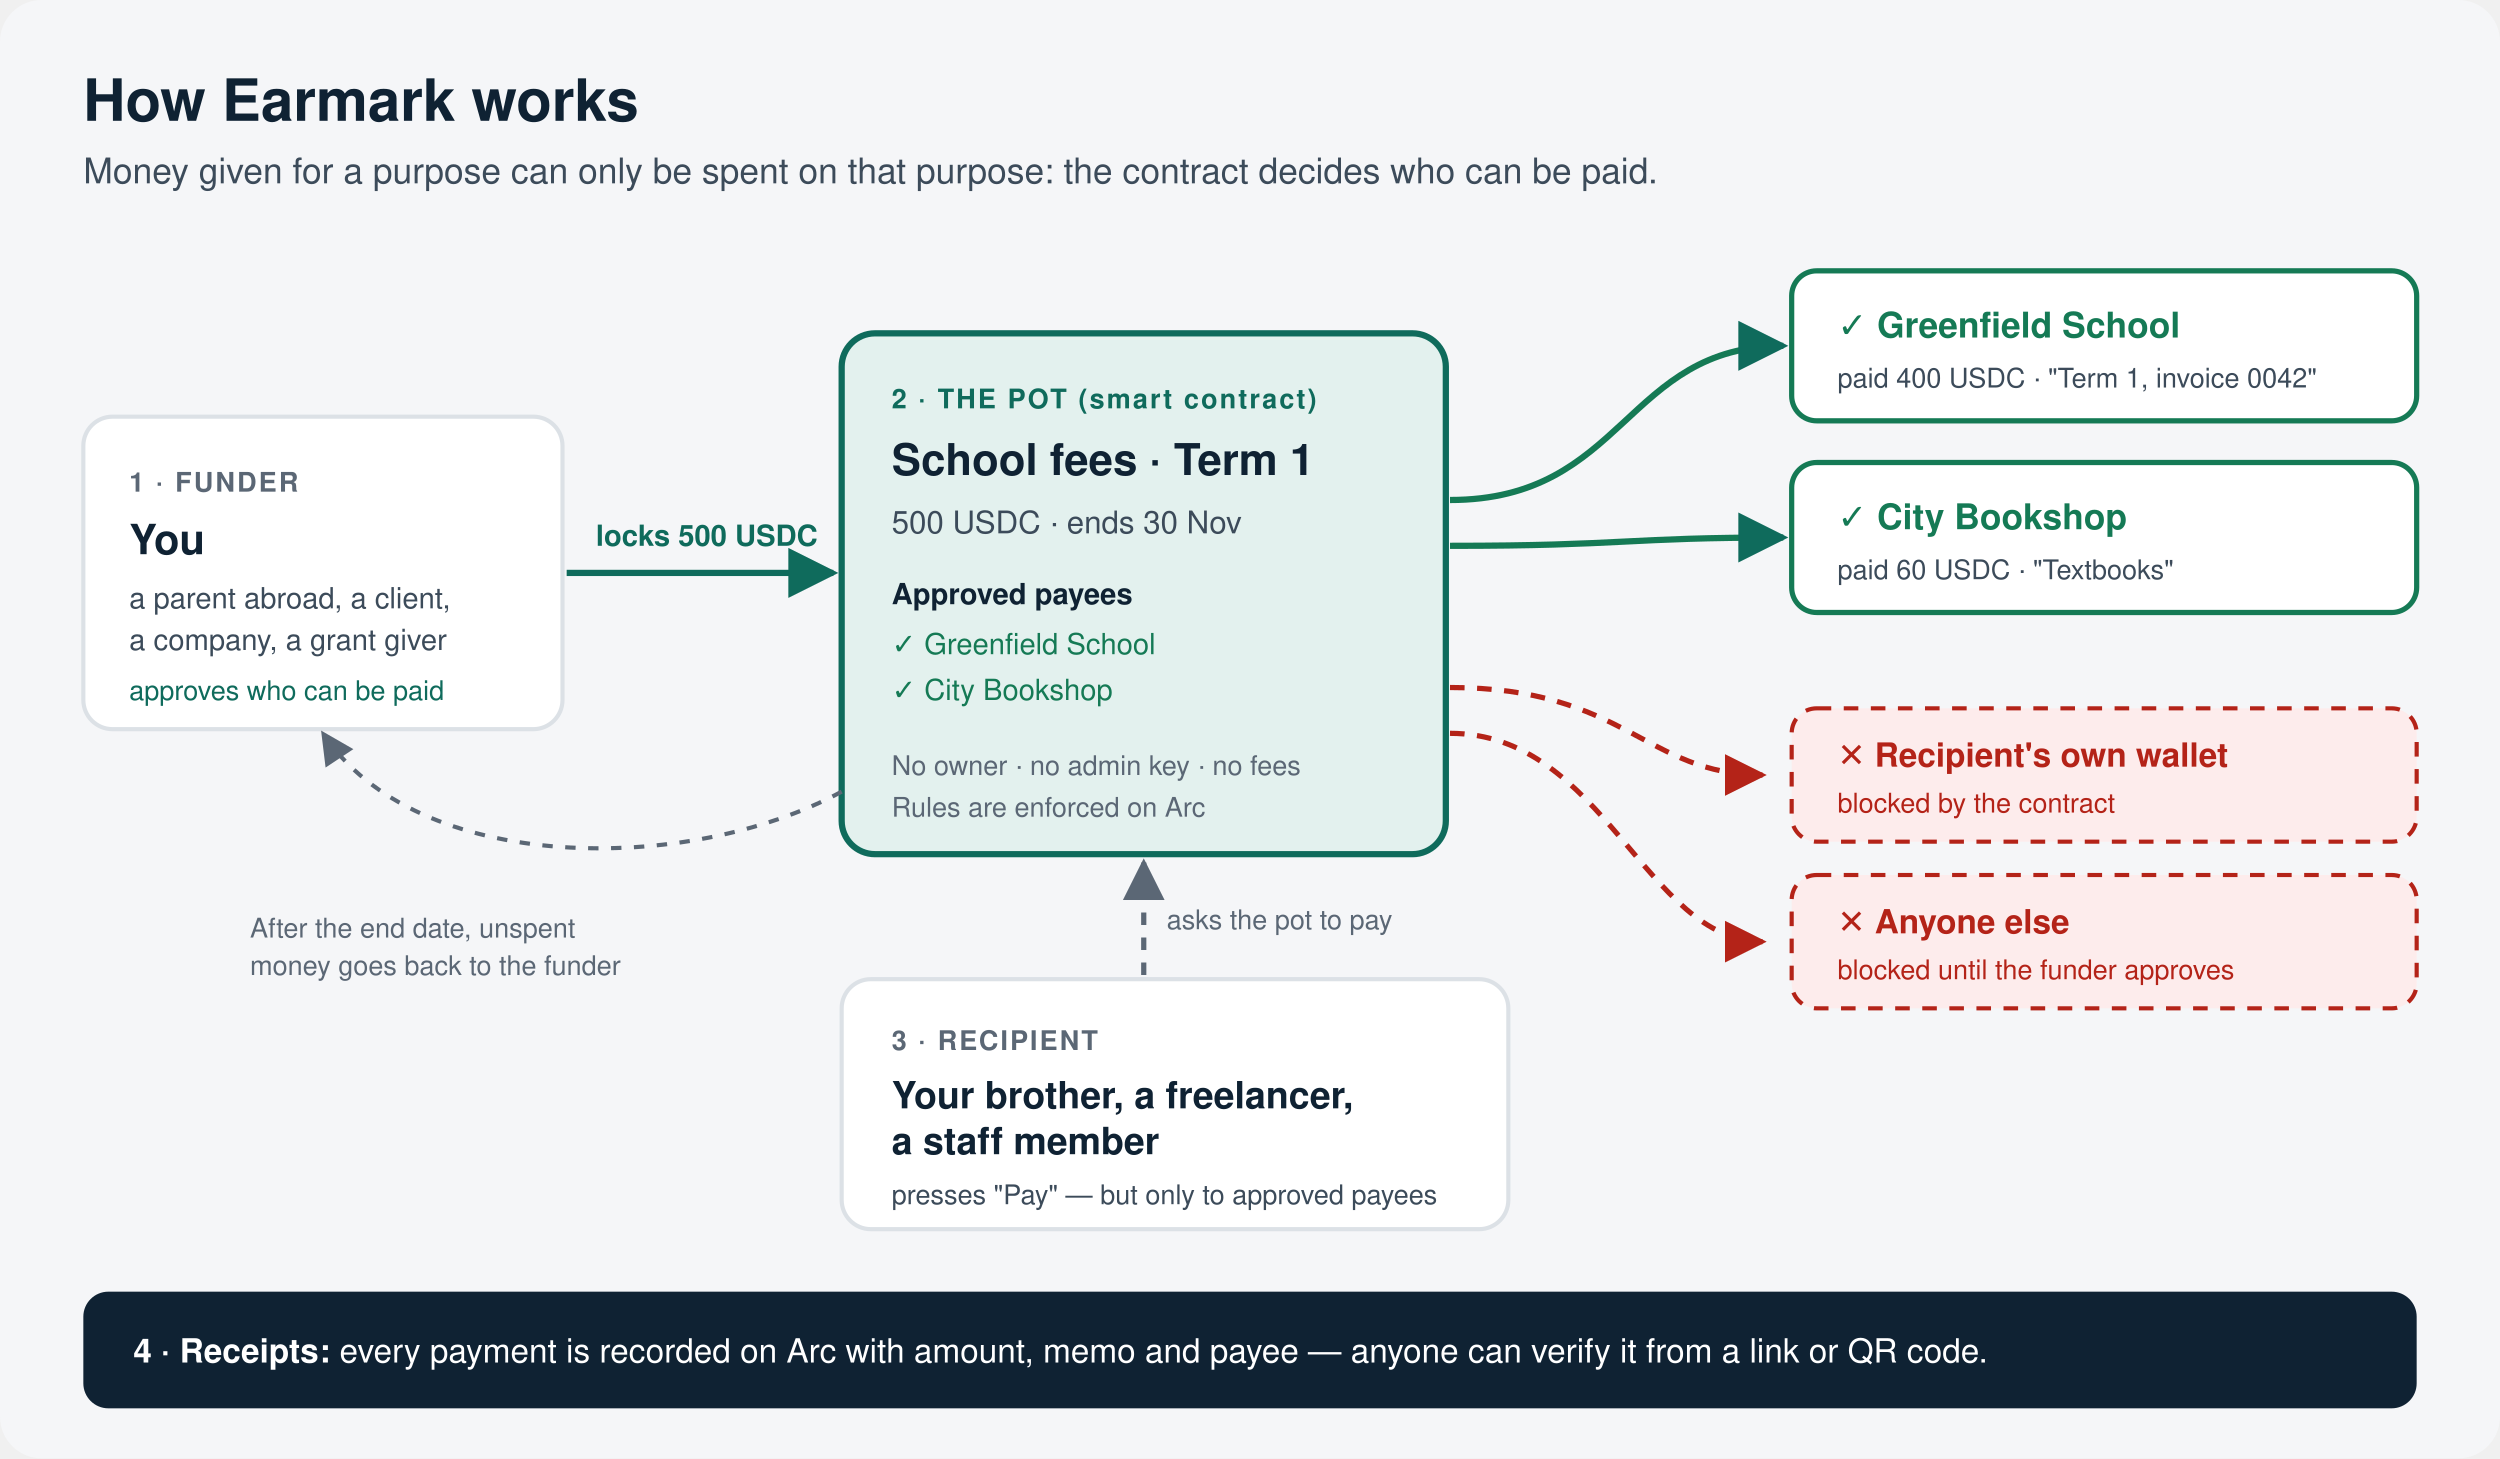
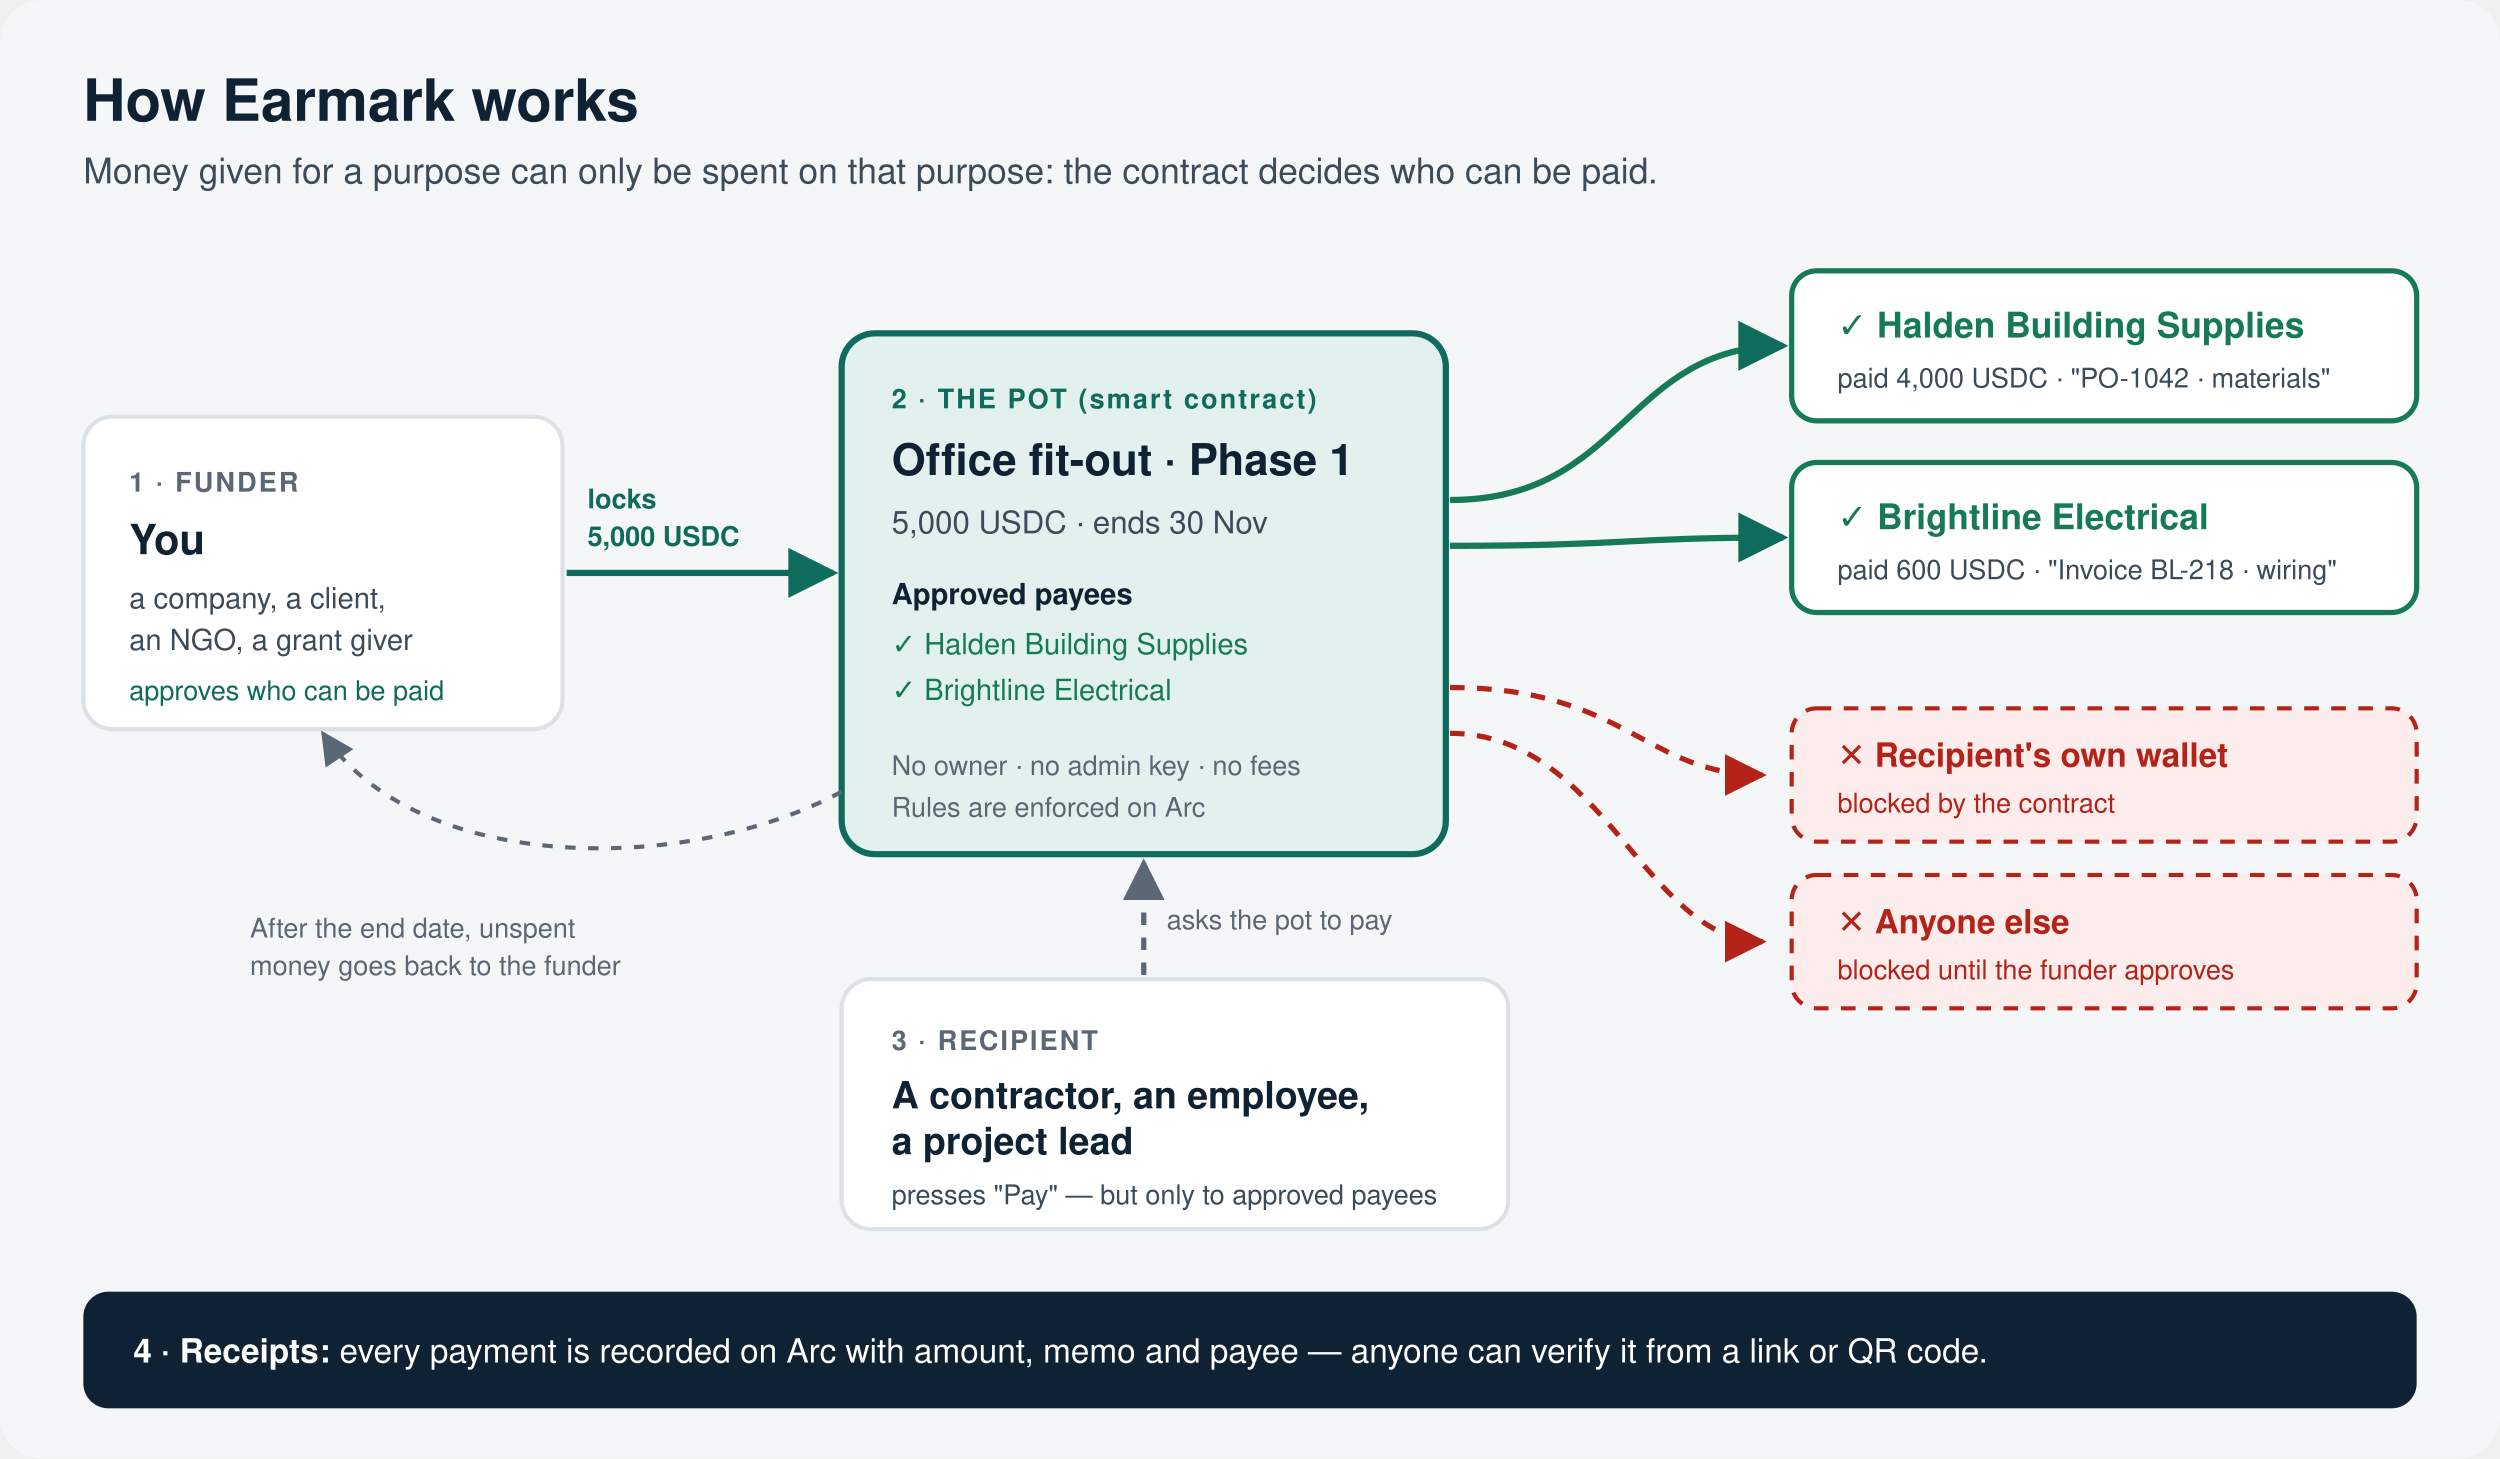
<svg xmlns="http://www.w3.org/2000/svg" width="1200" height="700" viewBox="0 0 1200 700" font-family="'IBM Plex Sans','Segoe UI',Helvetica,Arial,sans-serif">
  <defs>
    <marker id="g" viewBox="0 0 10 10" refX="9" refY="5" markerWidth="8" markerHeight="8" orient="auto-start-reverse">
      <path d="M0 0L10 5L0 10z" fill="#0F6B5C" />
    </marker>
    <marker id="r" viewBox="0 0 10 10" refX="9" refY="5" markerWidth="8" markerHeight="8" orient="auto-start-reverse">
      <path d="M0 0L10 5L0 10z" fill="#B42318" />
    </marker>
    <marker id="k" viewBox="0 0 10 10" refX="9" refY="5" markerWidth="8" markerHeight="8" orient="auto-start-reverse">
      <path d="M0 0L10 5L0 10z" fill="#5B6775" />
    </marker>
  </defs>
  <rect width="1200" height="700" rx="20" fill="#F5F6F8" />
  <text x="40" y="58" font-size="28" font-weight="700" fill="#0F2233">How Earmark works</text>
  <text x="40" y="88" font-size="17" fill="#3C4B5A">Money given for a purpose can only be spent on that purpose: the contract decides who can be paid.</text>
  <rect x="40" y="200" width="230" height="150" rx="14" fill="#fff" stroke="#DCE1E6" stroke-width="2" />
  <text x="62" y="236" font-size="13" font-weight="700" fill="#5B6775" letter-spacing="1">1 · FUNDER</text>
  <text x="62" y="266" font-size="20" font-weight="700" fill="#0F2233">You</text>
-   <text x="62" y="292" font-size="14" fill="#3C4B5A">a parent abroad, a client,</text>
-   <text x="62" y="312" font-size="14" fill="#3C4B5A">a company, a grant giver</text>
+   <text x="62" y="292" font-size="14" fill="#3C4B5A">a company, a client,</text>
+   <text x="62" y="312" font-size="14" fill="#3C4B5A">an NGO, a grant giver</text>
  <text x="62" y="336" font-size="13" fill="#0F6B5C">approves who can be paid</text>
  <line x1="272" y1="275" x2="400" y2="275" stroke="#0F6B5C" stroke-width="3" marker-end="url(#g)" />
-   <text x="286" y="262" font-size="14" font-weight="600" fill="#0F6B5C">locks 500 USDC</text>
+   <text x="282" y="244" font-size="13" font-weight="600" fill="#0F6B5C">locks</text>
+   <text x="282" y="262" font-size="13" font-weight="600" fill="#0F6B5C">5,000 USDC</text>
  <rect x="404" y="160" width="290" height="250" rx="16" fill="#E3F1EE" stroke="#0F6B5C" stroke-width="3" />
  <text x="428" y="196" font-size="13" font-weight="700" fill="#0F6B5C" letter-spacing="1">2 · THE POT (smart contract)</text>
-   <text x="428" y="228" font-size="21" font-weight="700" fill="#0F2233">School fees · Term 1</text>
-   <text x="428" y="256" font-size="15" fill="#3C4B5A">500 USDC · ends 30 Nov</text>
+   <text x="428" y="228" font-size="21" font-weight="700" fill="#0F2233">Office fit-out · Phase 1</text>
+   <text x="428" y="256" font-size="15" fill="#3C4B5A">5,000 USDC · ends 30 Nov</text>
  <text x="428" y="290" font-size="14" font-weight="600" fill="#0F2233">Approved payees</text>
-   <text x="428" y="314" font-size="14" fill="#157A55">✓ Greenfield School</text>
-   <text x="428" y="336" font-size="14" fill="#157A55">✓ City Bookshop</text>
+   <text x="428" y="314" font-size="14" fill="#157A55">✓ Halden Building Supplies</text>
+   <text x="428" y="336" font-size="14" fill="#157A55">✓ Brightline Electrical</text>
  <text x="428" y="372" font-size="13" fill="#5B6775">No owner · no admin key · no fees</text>
  <text x="428" y="392" font-size="13" fill="#5B6775">Rules are enforced on Arc</text>
  <rect x="404" y="470" width="320" height="120" rx="14" fill="#fff" stroke="#DCE1E6" stroke-width="2" />
  <text x="428" y="504" font-size="13" font-weight="700" fill="#5B6775" letter-spacing="1">3 · RECIPIENT</text>
-   <text x="428" y="532" font-size="18" font-weight="700" fill="#0F2233">Your brother, a freelancer,</text>
-   <text x="428" y="554" font-size="18" font-weight="700" fill="#0F2233">a staff member</text>
+   <text x="428" y="532" font-size="18" font-weight="700" fill="#0F2233">A contractor, an employee,</text>
+   <text x="428" y="554" font-size="18" font-weight="700" fill="#0F2233">a project lead</text>
  <text x="428" y="578" font-size="13" fill="#3C4B5A">presses "Pay" — but only to approved payees</text>
  <line x1="549" y1="468" x2="549" y2="414" stroke="#5B6775" stroke-width="2.5" stroke-dasharray="6 6" marker-end="url(#k)" />
  <text x="560" y="446" font-size="13" fill="#5B6775">asks the pot to pay</text>
  <rect x="860" y="130" width="300" height="72" rx="12" fill="#fff" stroke="#157A55" stroke-width="2.5" />
-   <text x="882" y="162" font-size="17" font-weight="700" fill="#157A55">✓ Greenfield School</text>
-   <text x="882" y="186" font-size="13" fill="#3C4B5A">paid 400 USDC · "Term 1, invoice 0042"</text>
+   <text x="882" y="162" font-size="17" font-weight="700" fill="#157A55">✓ Halden Building Supplies</text>
+   <text x="882" y="186" font-size="13" fill="#3C4B5A">paid 4,000 USDC · "PO-1042 · materials"</text>
  <rect x="860" y="222" width="300" height="72" rx="12" fill="#fff" stroke="#157A55" stroke-width="2.5" />
-   <text x="882" y="254" font-size="17" font-weight="700" fill="#157A55">✓ City Bookshop</text>
-   <text x="882" y="278" font-size="13" fill="#3C4B5A">paid 60 USDC · "Textbooks"</text>
+   <text x="882" y="254" font-size="17" font-weight="700" fill="#157A55">✓ Brightline Electrical</text>
+   <text x="882" y="278" font-size="13" fill="#3C4B5A">paid 600 USDC · "Invoice BL-218 · wiring"</text>
  <path d="M696 240 C780 240 780 166 856 166" fill="none" stroke="#157A55" stroke-width="3" marker-end="url(#g)" />
  <path d="M696 262 C780 262 780 258 856 258" fill="none" stroke="#157A55" stroke-width="3" marker-end="url(#g)" />
  <rect x="860" y="340" width="300" height="64" rx="12" fill="#FDECEC" stroke="#B42318" stroke-width="2" stroke-dasharray="7 6" />
  <text x="882" y="368" font-size="16" font-weight="700" fill="#B42318">✕ Recipient's own wallet</text>
  <text x="882" y="390" font-size="13" fill="#B42318">blocked by the contract</text>
  <rect x="860" y="420" width="300" height="64" rx="12" fill="#FDECEC" stroke="#B42318" stroke-width="2" stroke-dasharray="7 6" />
  <text x="882" y="448" font-size="16" font-weight="700" fill="#B42318">✕ Anyone else</text>
  <text x="882" y="470" font-size="13" fill="#B42318">blocked until the funder approves</text>
  <path d="M696 330 C780 330 790 372 846 372" fill="none" stroke="#B42318" stroke-width="2.5" stroke-dasharray="7 6" marker-end="url(#r)" />
  <path d="M696 352 C770 352 790 452 846 452" fill="none" stroke="#B42318" stroke-width="2.5" stroke-dasharray="7 6" marker-end="url(#r)" />
  <rect x="40" y="620" width="1120" height="56" rx="12" fill="#0F2233" />
  <text x="64" y="654" font-size="16" fill="#fff">
    <tspan font-weight="700">4 · Receipts:</tspan> every payment is recorded on Arc with amount, memo and payee — anyone can verify it from a link or QR code.</text>
  <path d="M404 380 C330 420 200 420 155 352" fill="none" stroke="#5B6775" stroke-width="2" stroke-dasharray="5 6" marker-end="url(#k)" />
  <text x="120" y="450" font-size="13" fill="#5B6775">After the end date, unspent</text>
  <text x="120" y="468" font-size="13" fill="#5B6775">money goes back to the funder</text>
</svg>
